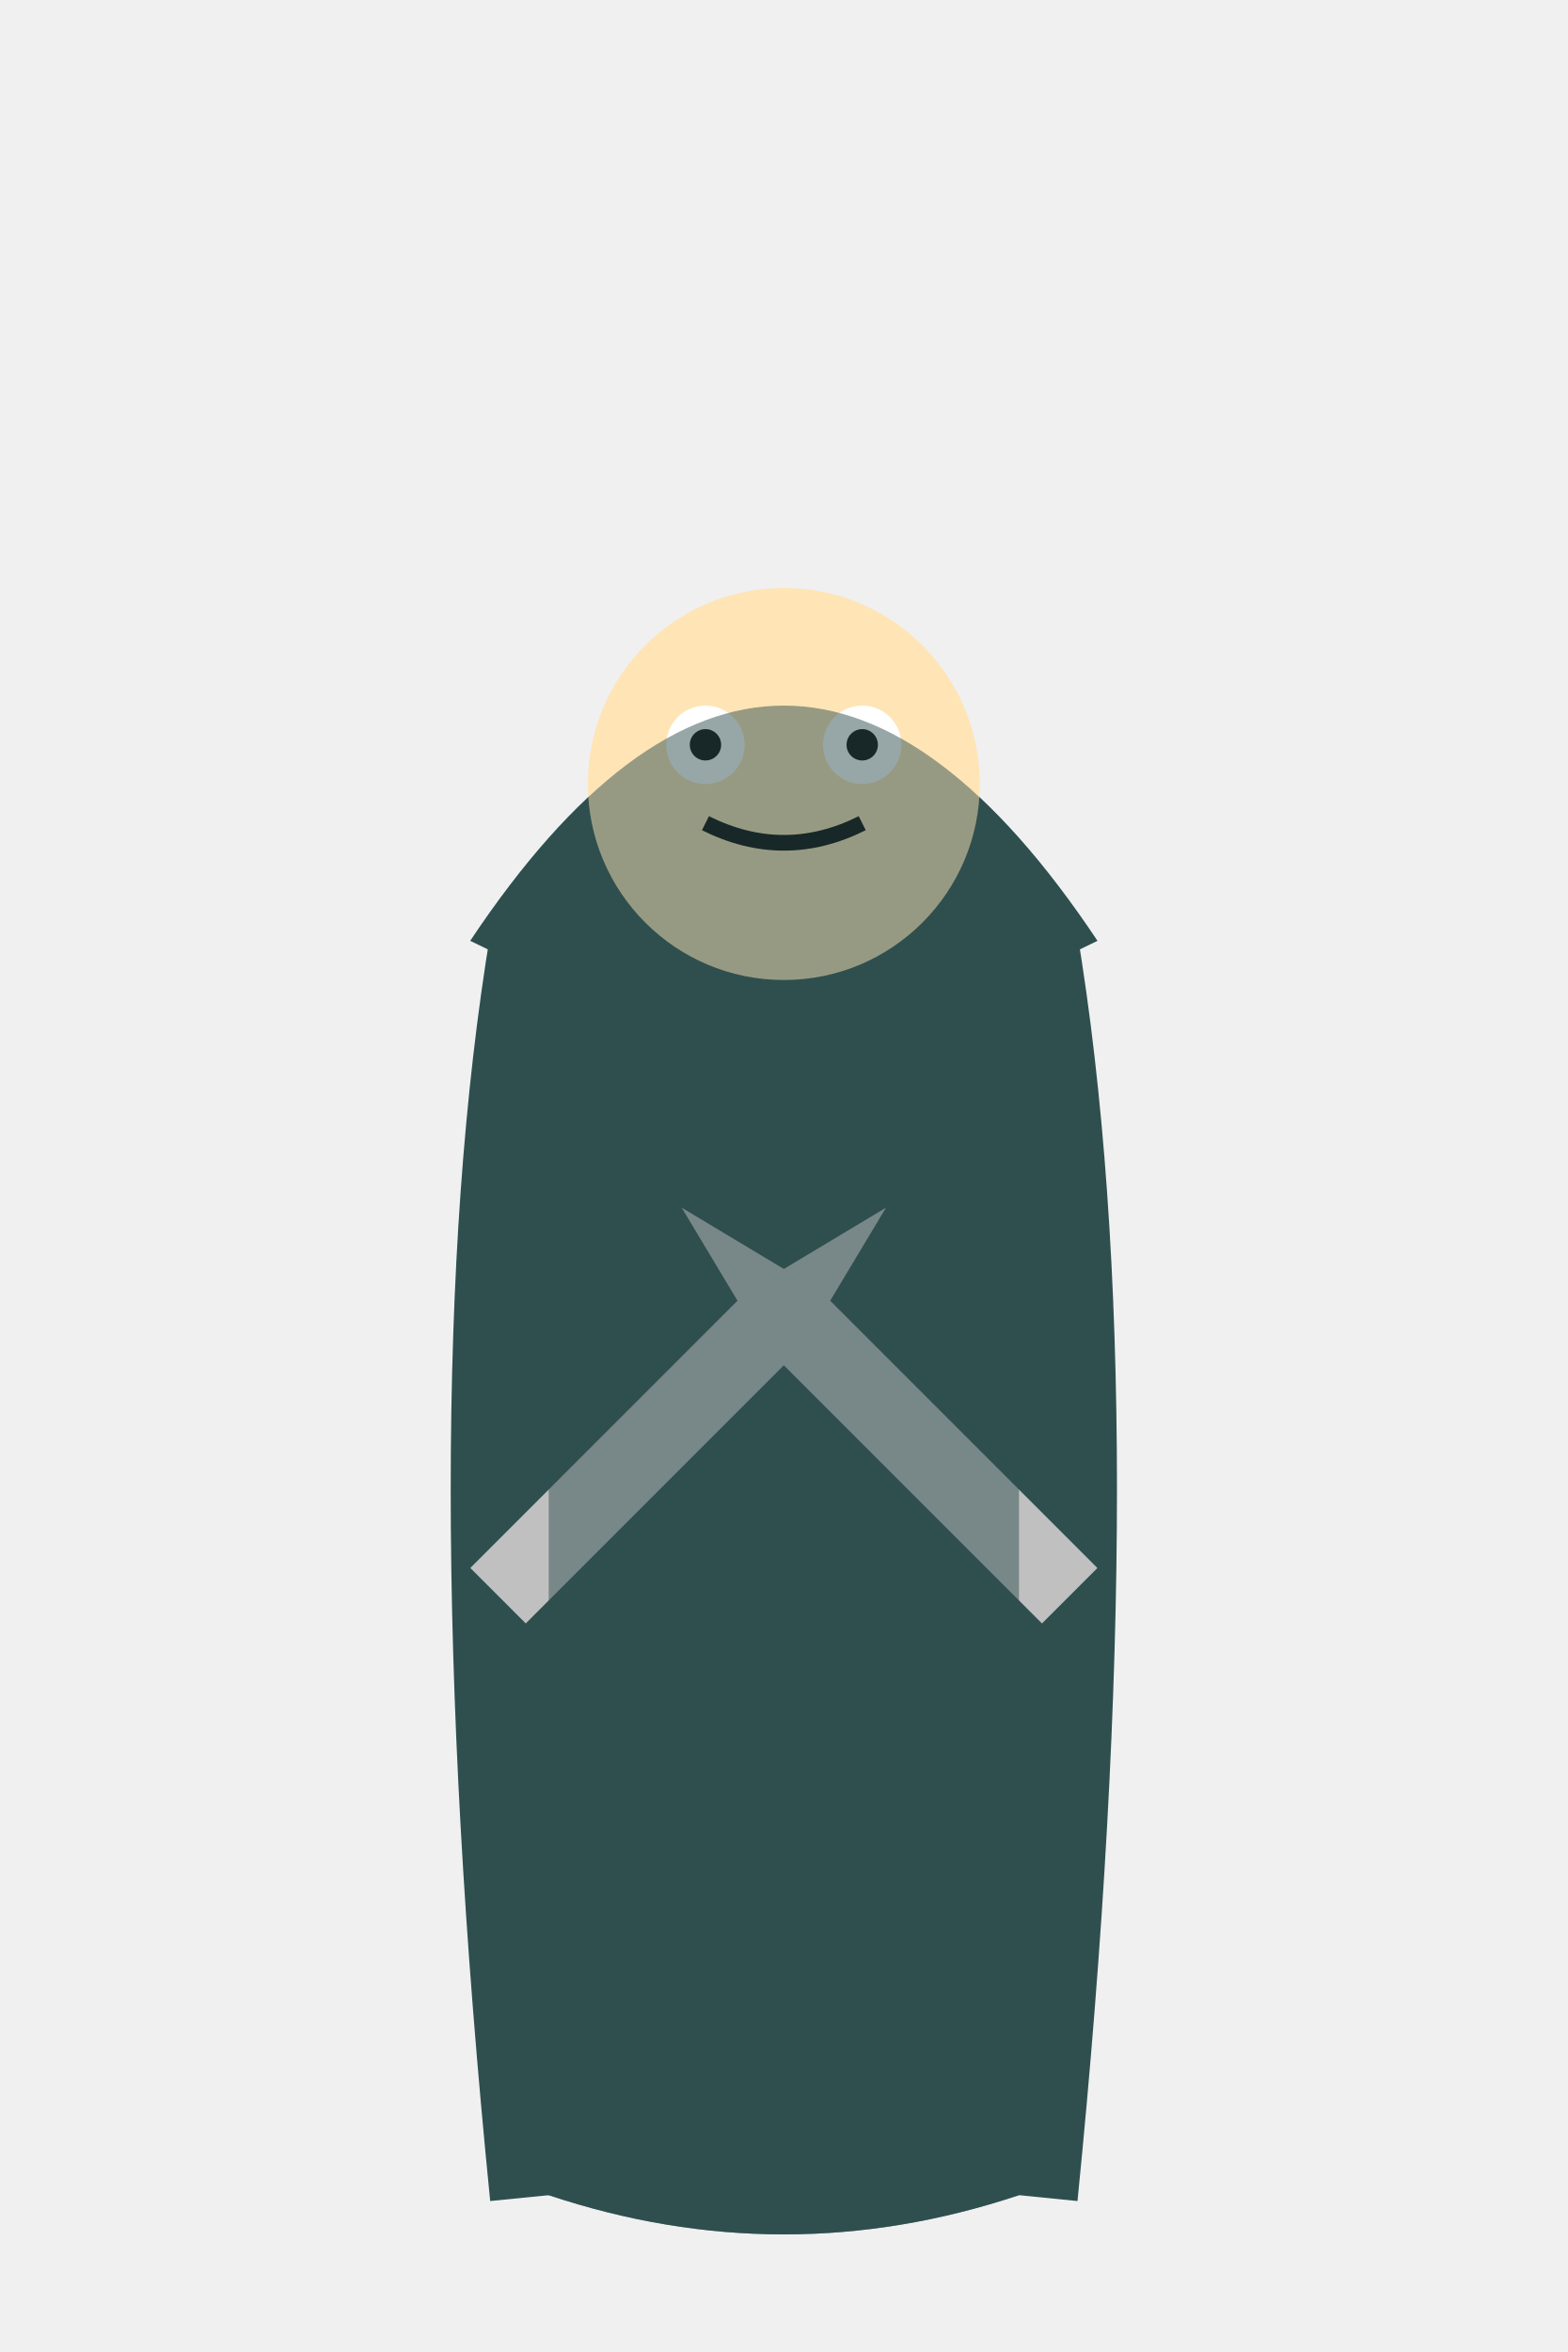
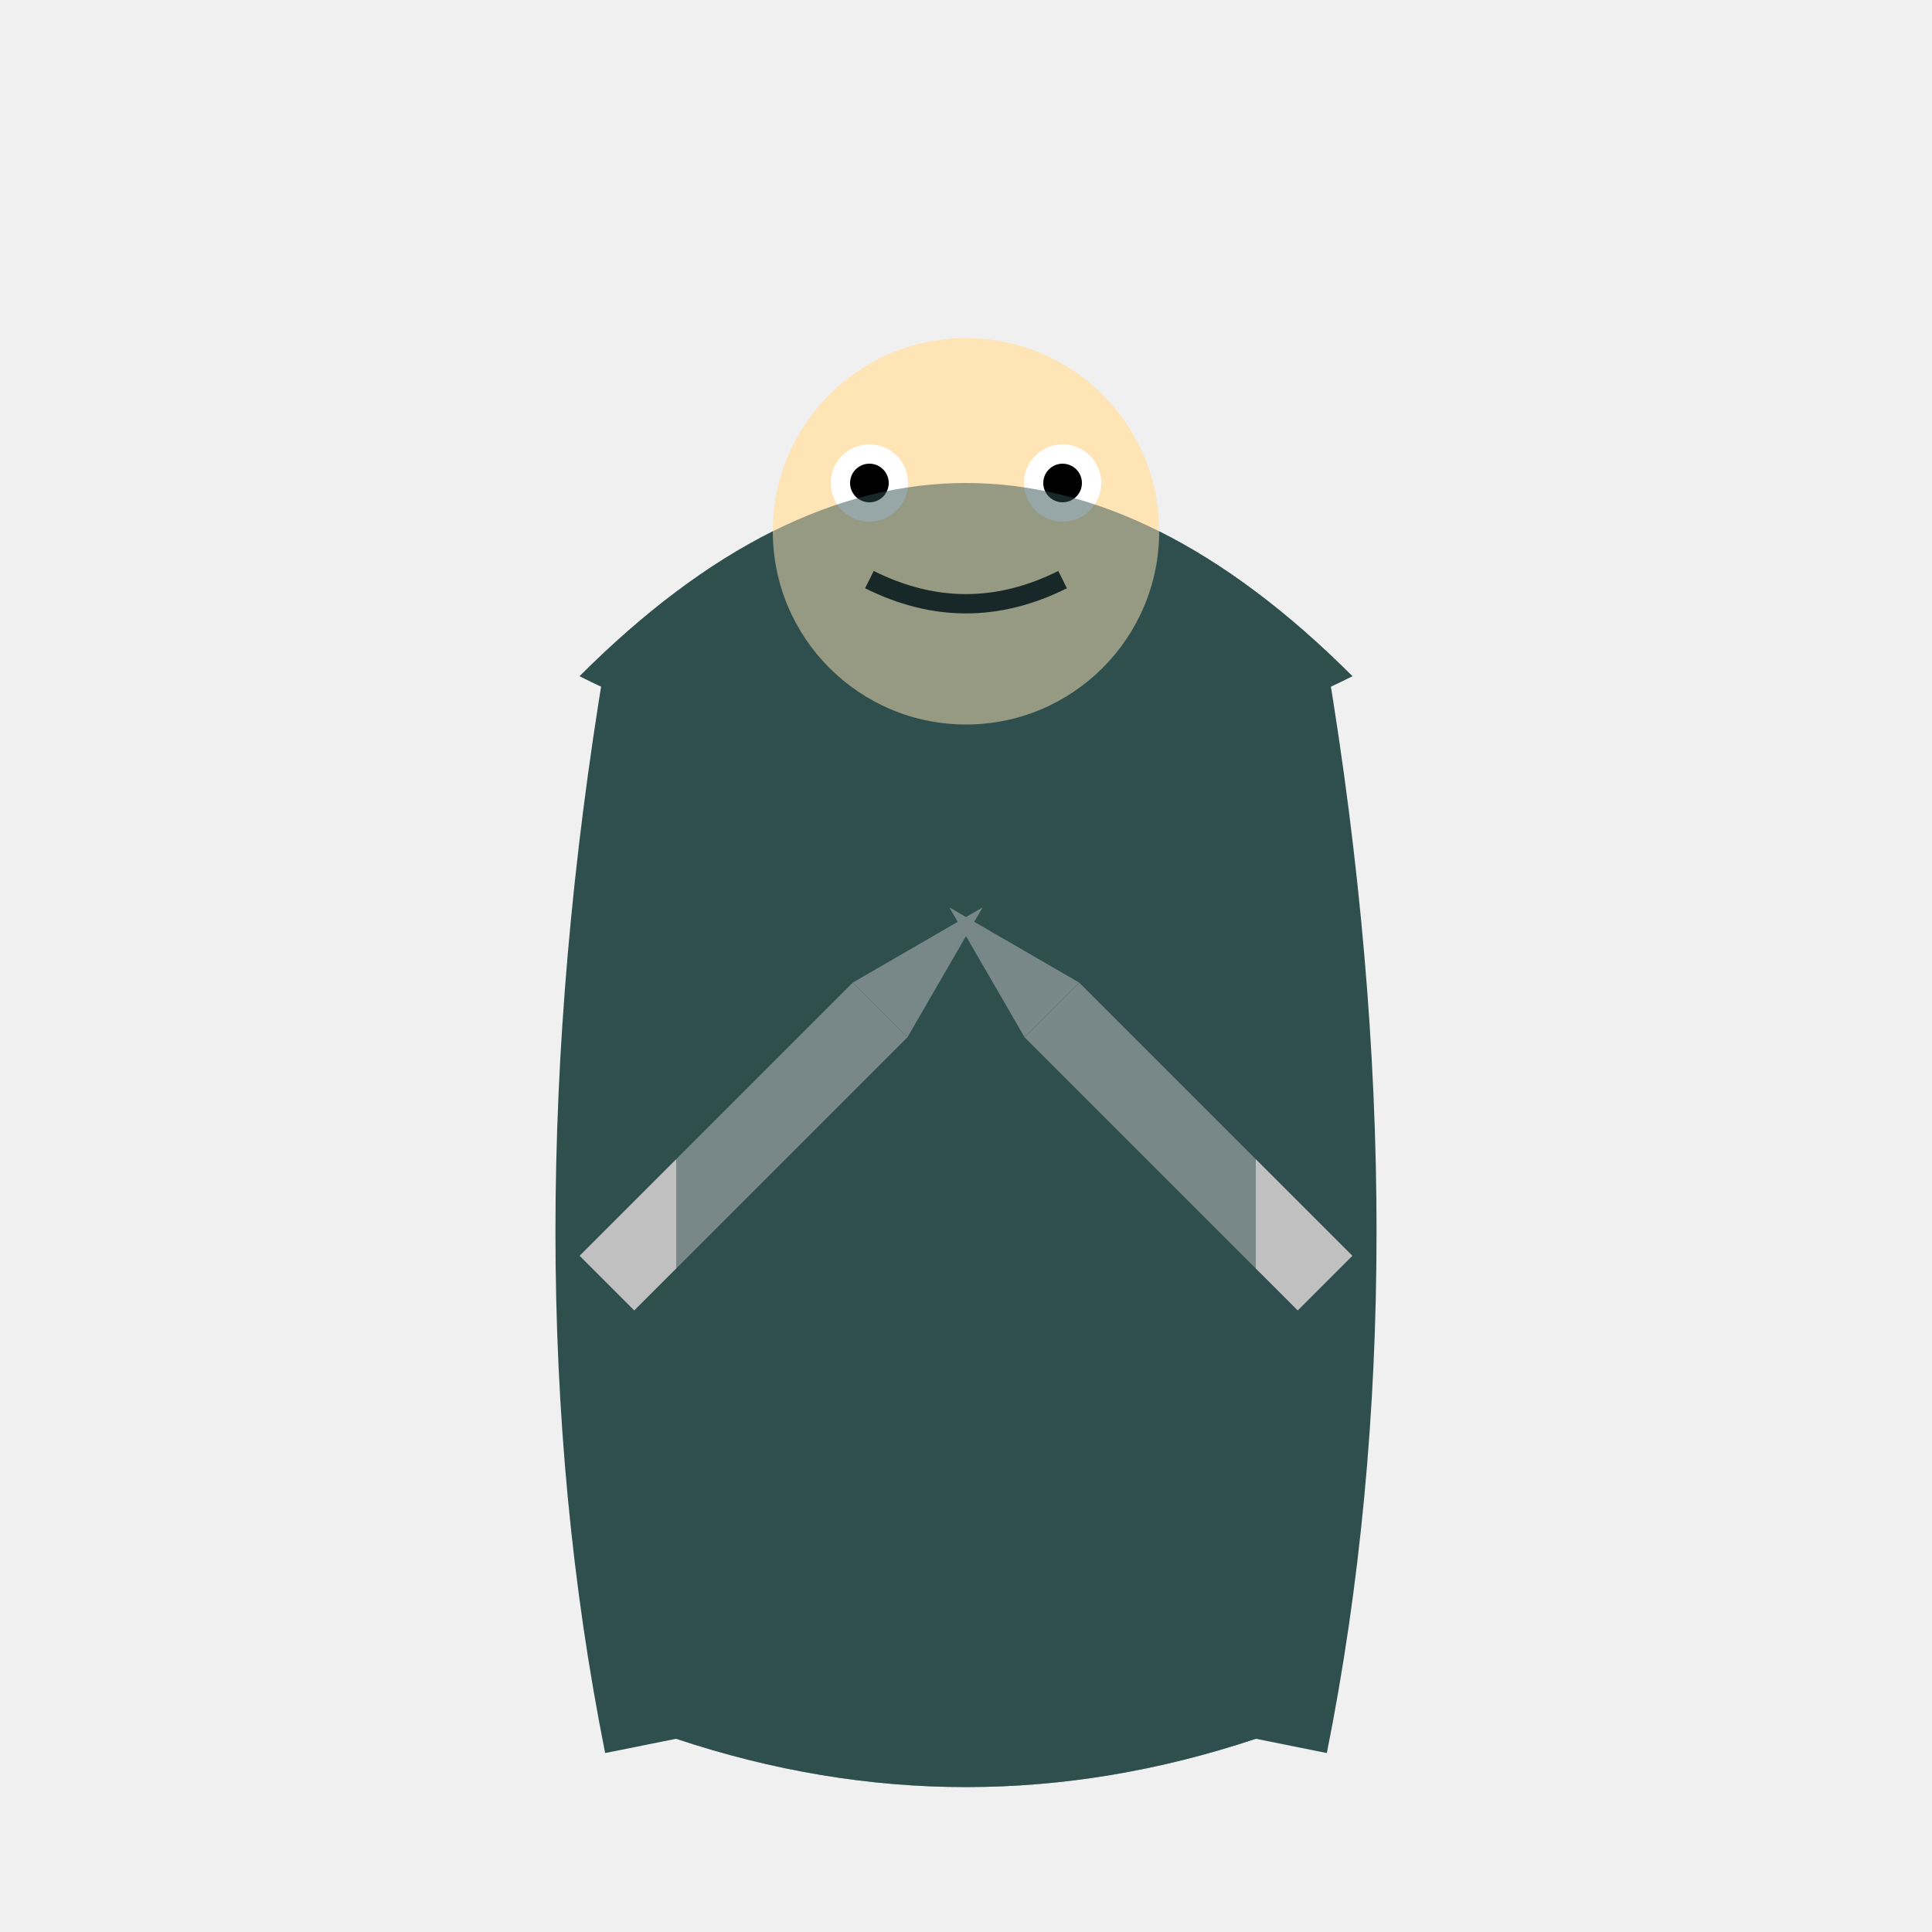
- <svg xmlns="http://www.w3.org/2000/svg" viewBox="0 0 200 300">
-   <path d="M70,120 Q100,110 130,120 L130,280 Q100,290 70,280 Z" fill="#2F4F4F" />
-   <path d="M70,120 Q60,180 70,280" stroke="#2F4F4F" stroke-width="15" fill="none" />
-   <path d="M130,120 Q140,180 130,280" stroke="#2F4F4F" stroke-width="15" fill="none" />
-   <path d="M60,120 Q100,60 140,120 Q100,140 60,120 Z" fill="#2F4F4F" />
-   <circle cx="100" cy="100" r="25" fill="#FFE4B5" />
-   <path d="M90,105 Q100,110 110,105" fill="none" stroke="black" stroke-width="2" />
-   <circle cx="90" cy="95" r="5" fill="white" />
-   <circle cx="110" cy="95" r="5" fill="white" />
-   <circle cx="90" cy="95" r="2" fill="black" />
-   <circle cx="110" cy="95" r="2" fill="black" />
-   <g transform="translate(60,200) rotate(-45)">
-     <rect width="50" height="10" fill="#C0C0C0" />
-     <polygon points="50,0 70,5 50,10" fill="#C0C0C0" />
+ <svg xmlns="http://www.w3.org/2000/svg" viewBox="0 0 200 200">
+   <path d="M70,70 Q100,60 130,70 L130,180 Q100,190 70,180 Z" fill="#2F4F4F" />
+   <path d="M70,70 Q60,130 70,180" stroke="#2F4F4F" stroke-width="15" fill="none" />
+   <path d="M130,70 Q140,130 130,180" stroke="#2F4F4F" stroke-width="15" fill="none" />
+   <path d="M60,70 Q100,30 140,70 Q100,90 60,70 Z" fill="#2F4F4F" />
+   <circle cx="100" cy="55" r="20" fill="#FFE4B5" />
+   <path d="M90,60 Q100,65 110,60" fill="none" stroke="black" stroke-width="2" />
+   <circle cx="90" cy="50" r="4" fill="white" />
+   <circle cx="110" cy="50" r="4" fill="white" />
+   <circle cx="90" cy="50" r="2" fill="black" />
+   <circle cx="110" cy="50" r="2" fill="black" />
+   <g transform="translate(60,130) rotate(-45)">
+     <rect width="40" height="8" fill="#C0C0C0" />
+     <polygon points="40,0 55,4 40,8" fill="#C0C0C0" />
  </g>
-   <g transform="translate(140,200) rotate(45) scale(-1,1)">
-     <rect width="50" height="10" fill="#C0C0C0" />
-     <polygon points="50,0 70,5 50,10" fill="#C0C0C0" />
+   <g transform="translate(140,130) rotate(45) scale(-1,1)">
+     <rect width="40" height="8" fill="#C0C0C0" />
+     <polygon points="40,0 55,4 40,8" fill="#C0C0C0" />
  </g>
  <g opacity="0.5">
-     <animateTransform attributeName="transform" attributeType="XML" type="translate" values="0,0; -20,-20; 0,0" dur="2s" repeatCount="indefinite" />
+     <animateTransform attributeName="transform" attributeType="XML" type="translate" values="0,0; -15,-15; 0,0" dur="2s" repeatCount="indefinite" />
    <use href="#figure" fill="#2F4F4F" />
  </g>
  <defs>
    <g id="figure">
-       <path d="M70,120 Q100,110 130,120 L130,280 Q100,290 70,280 Z" />
-       <path d="M60,120 Q100,60 140,120 Q100,140 60,120 Z" />
+       <path d="M70,70 Q100,60 130,70 L130,180 Q100,190 70,180 Z" />
+       <path d="M60,70 Q100,30 140,70 Q100,90 60,70 Z" />
    </g>
  </defs>
</svg>
